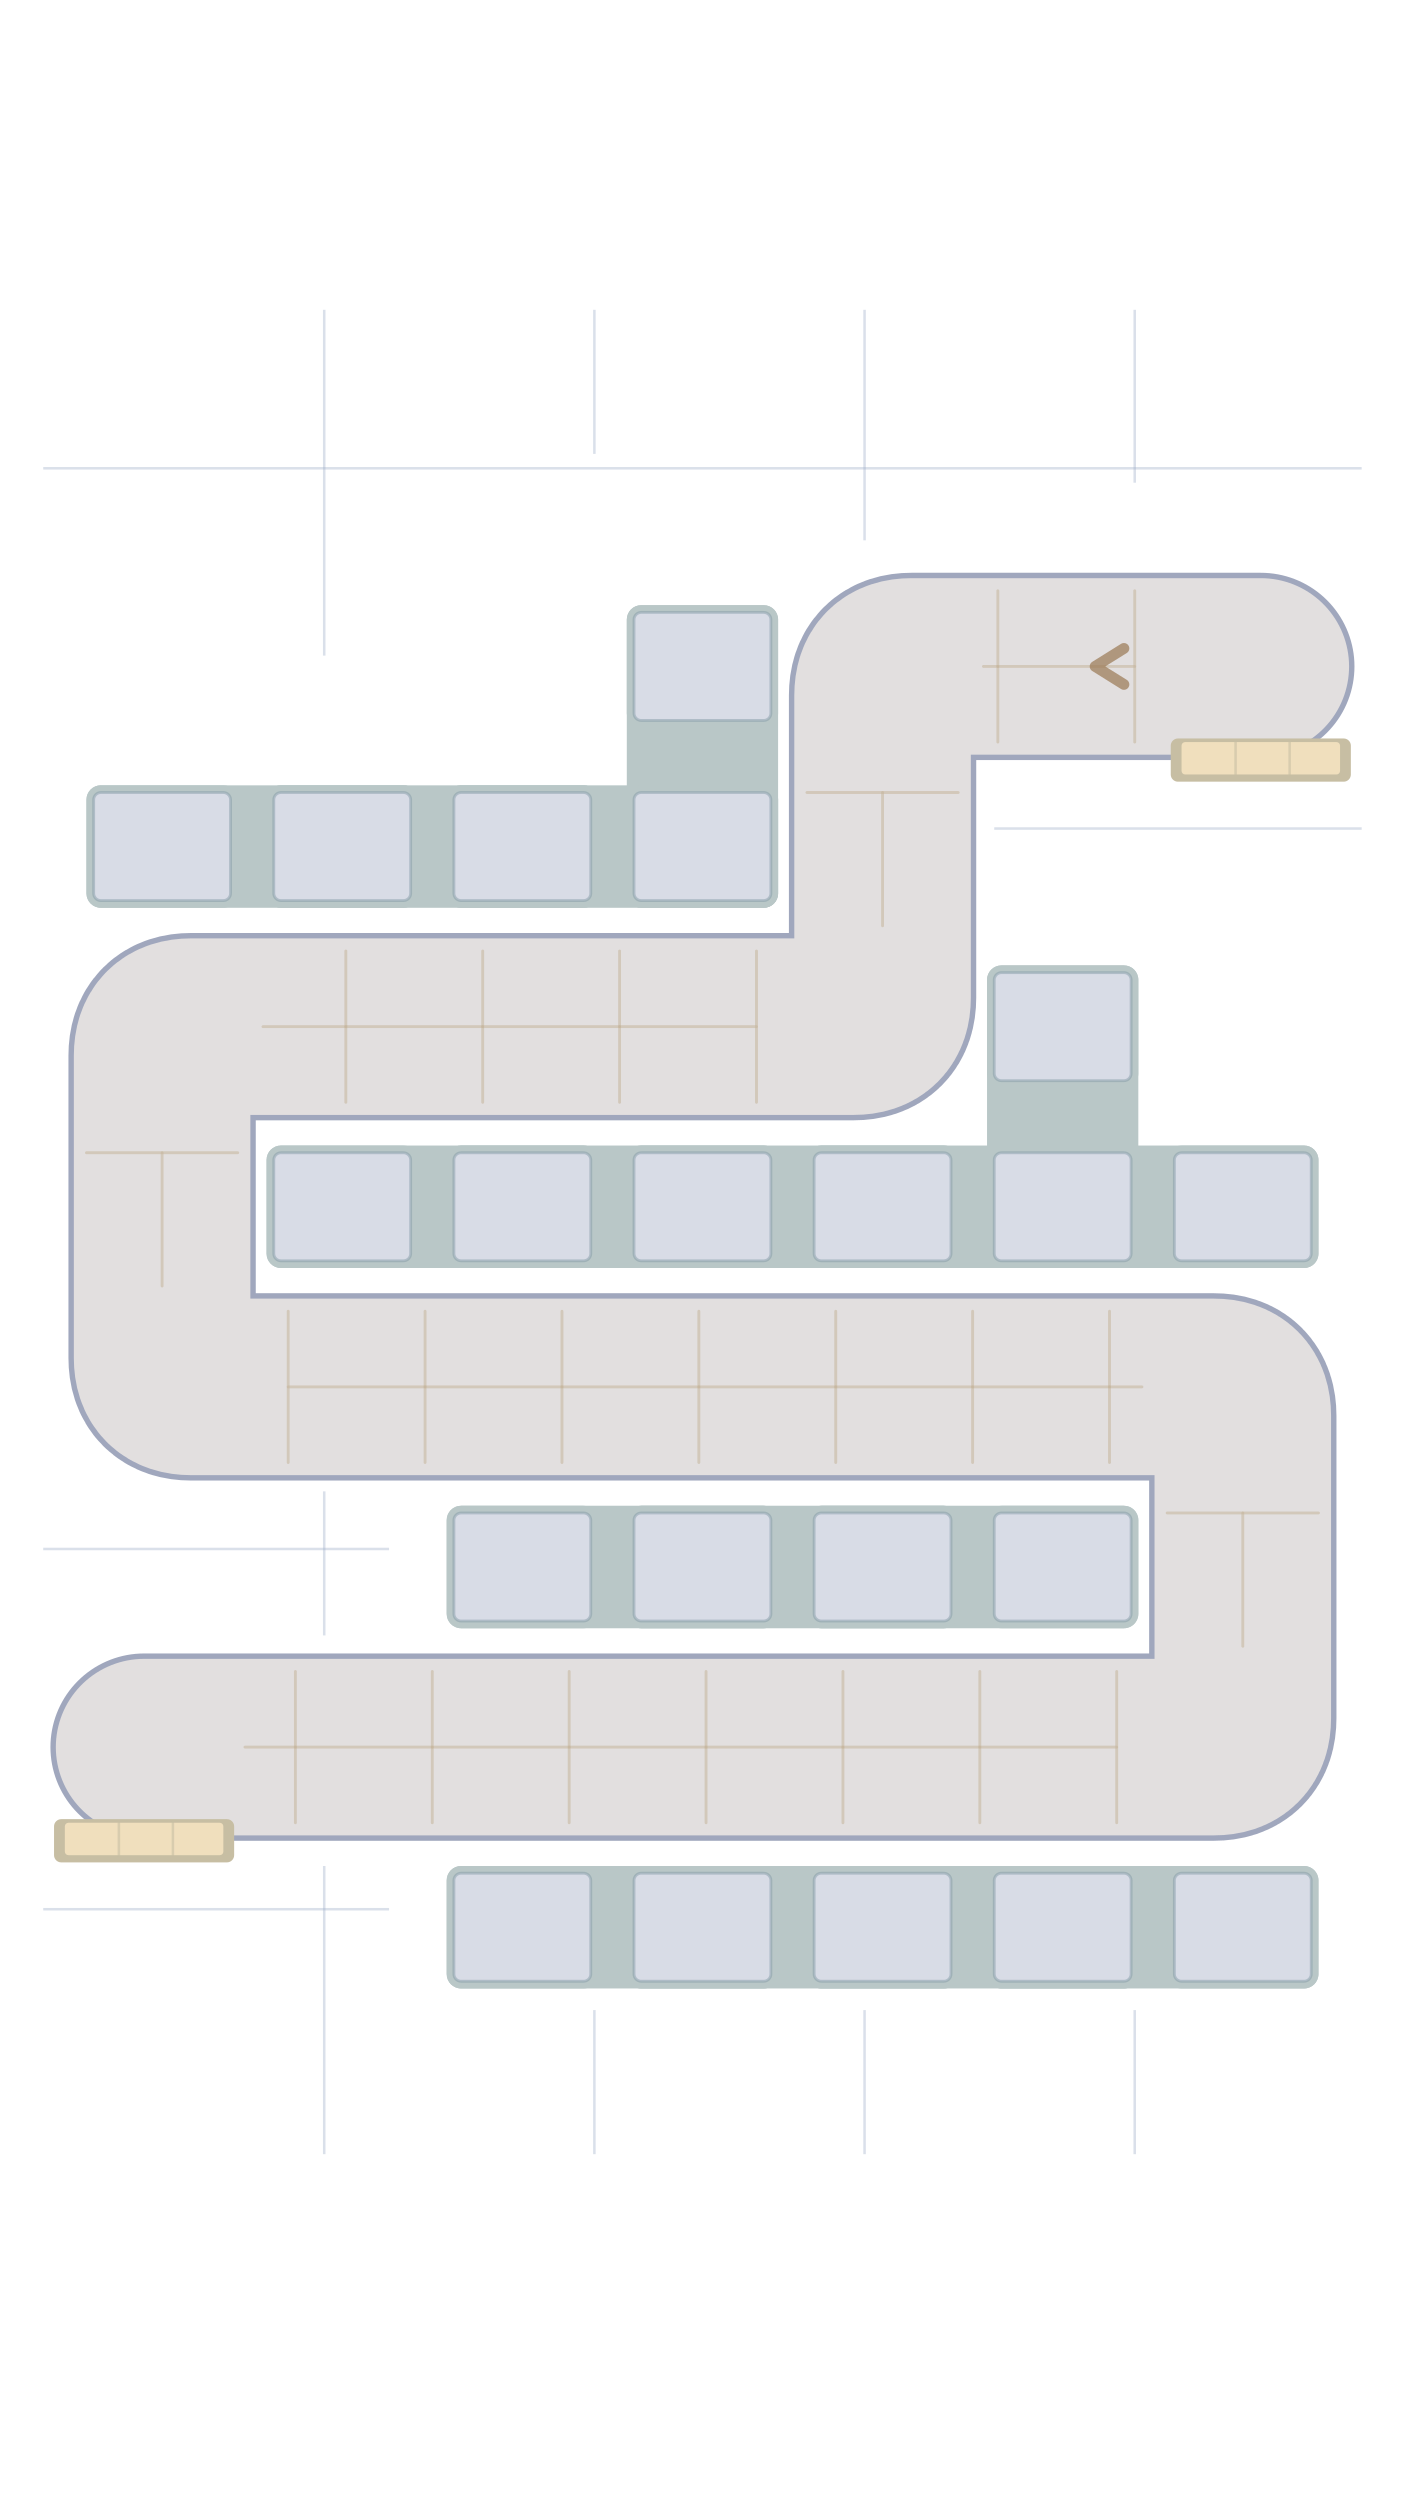
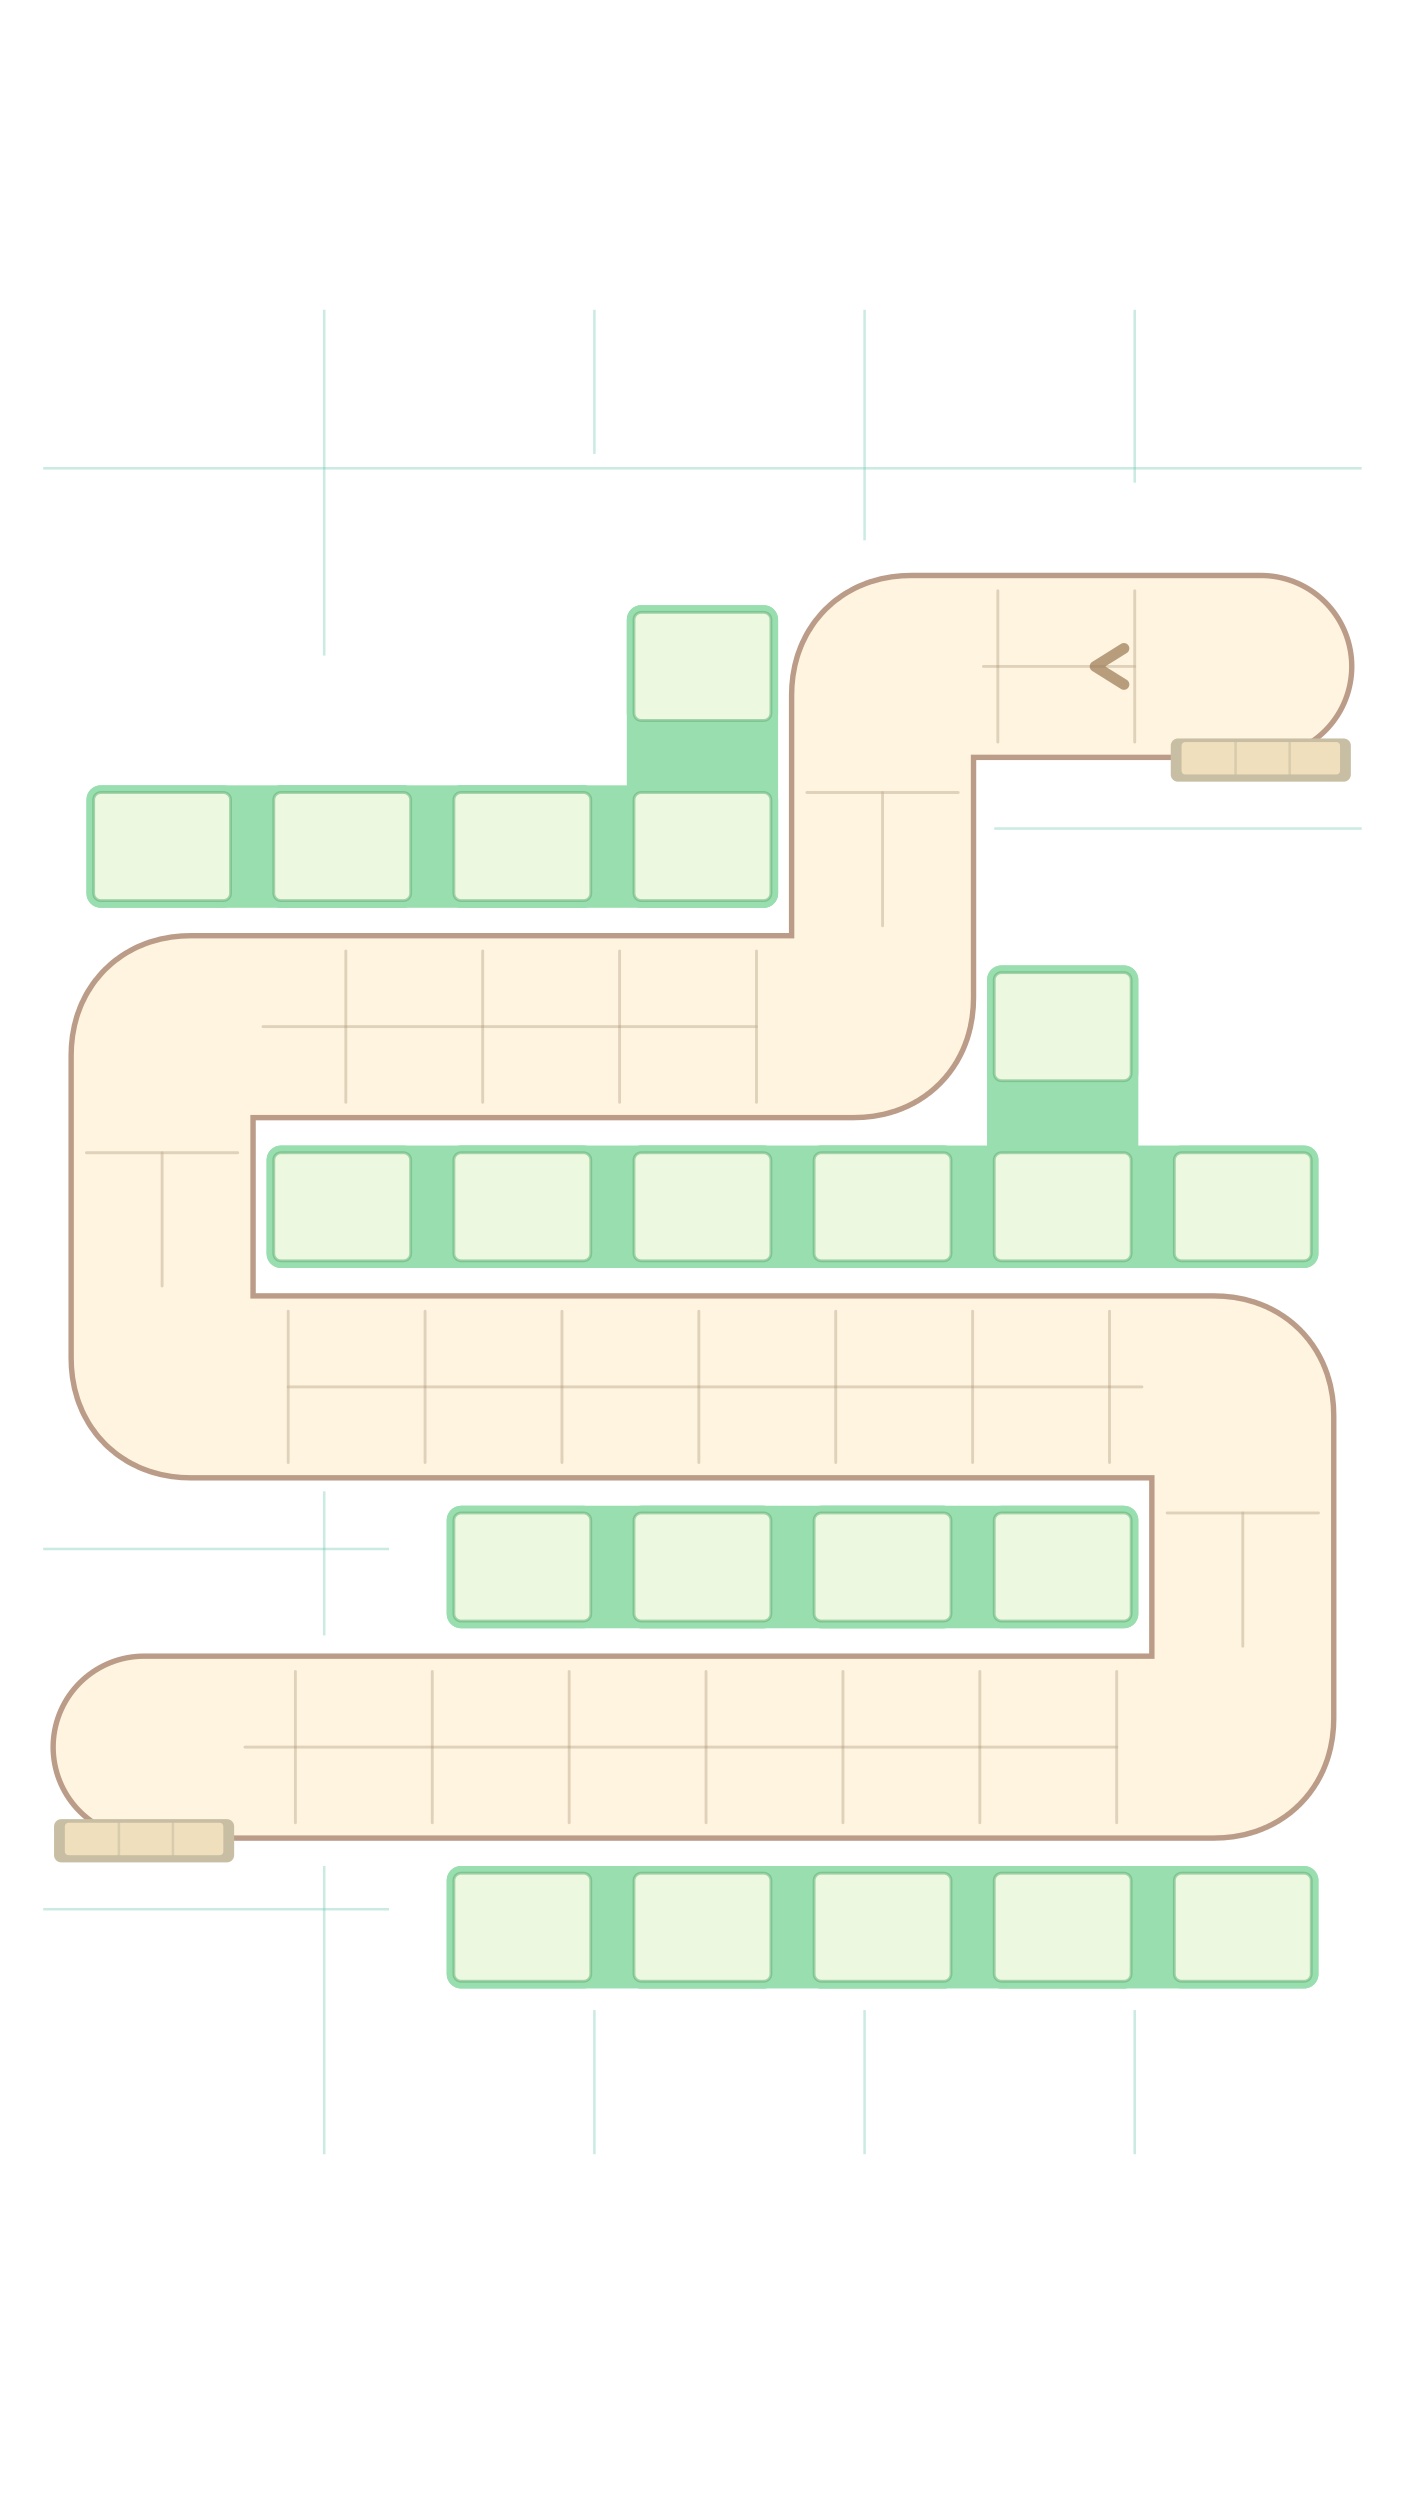
<svg xmlns="http://www.w3.org/2000/svg" width="780" height="1388" viewBox="0 0 390 694">
-   <path d="M12 130 L378 130 " fill="none" stroke="rgba(157,171,198,0.373)" stroke-width="0.7" stroke-linecap="butt" stroke-linejoin="miter" />
-   <path d="M276 230 L378 230 " fill="none" stroke="rgba(157,171,198,0.373)" stroke-width="0.7" stroke-linecap="butt" stroke-linejoin="miter" />
-   <path d="M12 430 L108 430 " fill="none" stroke="rgba(157,171,198,0.373)" stroke-width="0.7" stroke-linecap="butt" stroke-linejoin="miter" />
-   <path d="M12 530 L108 530 " fill="none" stroke="rgba(157,171,198,0.373)" stroke-width="0.7" stroke-linecap="butt" stroke-linejoin="miter" />
-   <path d="M90 86 L90 182 " fill="none" stroke="rgba(157,171,198,0.373)" stroke-width="0.7" stroke-linecap="butt" stroke-linejoin="miter" />
-   <path d="M90 414 L90 454 " fill="none" stroke="rgba(157,171,198,0.373)" stroke-width="0.7" stroke-linecap="butt" stroke-linejoin="miter" />
-   <path d="M90 518 L90 598 " fill="none" stroke="rgba(157,171,198,0.373)" stroke-width="0.7" stroke-linecap="butt" stroke-linejoin="miter" />
-   <path d="M165 86 L165 126 " fill="none" stroke="rgba(157,171,198,0.373)" stroke-width="0.7" stroke-linecap="butt" stroke-linejoin="miter" />
-   <path d="M165 558 L165 598 " fill="none" stroke="rgba(157,171,198,0.373)" stroke-width="0.7" stroke-linecap="butt" stroke-linejoin="miter" />
-   <path d="M240 86 L240 150 " fill="none" stroke="rgba(157,171,198,0.373)" stroke-width="0.7" stroke-linecap="butt" stroke-linejoin="miter" />
-   <path d="M240 558 L240 598 " fill="none" stroke="rgba(157,171,198,0.373)" stroke-width="0.7" stroke-linecap="butt" stroke-linejoin="miter" />
-   <path d="M315 86 L315 134 " fill="none" stroke="rgba(157,171,198,0.373)" stroke-width="0.7" stroke-linecap="butt" stroke-linejoin="miter" />
-   <path d="M315 558 L315 598 " fill="none" stroke="rgba(157,171,198,0.373)" stroke-width="0.7" stroke-linecap="butt" stroke-linejoin="miter" />
-   <path d="M350 185 L253 185 Q245 185 245 193 L245 277 Q245 285 237 285 L53 285 Q45 285 45 293 L45 377 Q45 385 53 385 L337 385 Q345 385 345 393 L345 477 Q345 485 337 485 L40 485 " fill="none" stroke="rgba(160,167,189,1)" stroke-width="52" stroke-linecap="round" stroke-linejoin="round" />
-   <path d="M350 185 L253 185 Q245 185 245 193 L245 277 Q245 285 237 285 L53 285 Q45 285 45 293 L45 377 Q45 385 53 385 L337 385 Q345 385 345 393 L345 477 Q345 485 337 485 L40 485 " fill="none" stroke="rgba(226,223,223,1)" stroke-width="49" stroke-linecap="round" stroke-linejoin="round" />
+   <path d="M12 130 L378 130 " fill="none" stroke="rgba(114,199,181,0.373)" stroke-width="0.7" stroke-linecap="butt" stroke-linejoin="miter" />
+   <path d="M276 230 L378 230 " fill="none" stroke="rgba(114,199,181,0.373)" stroke-width="0.7" stroke-linecap="butt" stroke-linejoin="miter" />
+   <path d="M12 430 L108 430 " fill="none" stroke="rgba(114,199,181,0.373)" stroke-width="0.7" stroke-linecap="butt" stroke-linejoin="miter" />
+   <path d="M12 530 L108 530 " fill="none" stroke="rgba(114,199,181,0.373)" stroke-width="0.7" stroke-linecap="butt" stroke-linejoin="miter" />
+   <path d="M90 86 L90 182 " fill="none" stroke="rgba(114,199,181,0.373)" stroke-width="0.7" stroke-linecap="butt" stroke-linejoin="miter" />
+   <path d="M90 414 L90 454 " fill="none" stroke="rgba(114,199,181,0.373)" stroke-width="0.7" stroke-linecap="butt" stroke-linejoin="miter" />
+   <path d="M90 518 L90 598 " fill="none" stroke="rgba(114,199,181,0.373)" stroke-width="0.7" stroke-linecap="butt" stroke-linejoin="miter" />
+   <path d="M165 86 L165 126 " fill="none" stroke="rgba(114,199,181,0.373)" stroke-width="0.7" stroke-linecap="butt" stroke-linejoin="miter" />
+   <path d="M165 558 L165 598 " fill="none" stroke="rgba(114,199,181,0.373)" stroke-width="0.7" stroke-linecap="butt" stroke-linejoin="miter" />
+   <path d="M240 86 L240 150 " fill="none" stroke="rgba(114,199,181,0.373)" stroke-width="0.7" stroke-linecap="butt" stroke-linejoin="miter" />
+   <path d="M240 558 L240 598 " fill="none" stroke="rgba(114,199,181,0.373)" stroke-width="0.7" stroke-linecap="butt" stroke-linejoin="miter" />
+   <path d="M315 86 L315 134 " fill="none" stroke="rgba(114,199,181,0.373)" stroke-width="0.7" stroke-linecap="butt" stroke-linejoin="miter" />
+   <path d="M315 558 L315 598 " fill="none" stroke="rgba(114,199,181,0.373)" stroke-width="0.7" stroke-linecap="butt" stroke-linejoin="miter" />
+   <path d="M350 185 L253 185 Q245 185 245 193 L245 277 Q245 285 237 285 L53 285 Q45 285 45 293 L45 377 Q45 385 53 385 L337 385 Q345 385 345 393 L345 477 Q345 485 337 485 L40 485 " fill="none" stroke="rgba(186,156,136,1)" stroke-width="52" stroke-linecap="round" stroke-linejoin="round" />
+   <path d="M350 185 L253 185 Q245 185 245 193 L245 277 Q245 285 237 285 L53 285 Q45 285 45 293 L45 377 Q45 385 53 385 L337 385 Q345 385 345 393 L345 477 Q345 485 337 485 L40 485 " fill="none" stroke="rgba(255,244,223,1)" stroke-width="49" stroke-linecap="round" stroke-linejoin="round" />
  <path d="M315 164 L315 206 " fill="none" stroke="rgba(196,181,155,0.549)" stroke-width="0.8" stroke-linecap="round" stroke-linejoin="round" />
  <path d="M315 185 L277 185 " fill="none" stroke="rgba(196,181,155,0.549)" stroke-width="0.8" stroke-linecap="round" stroke-linejoin="round" />
  <path d="M277 164 L277 206 " fill="none" stroke="rgba(196,181,155,0.549)" stroke-width="0.8" stroke-linecap="round" stroke-linejoin="round" />
  <path d="M277 185 L273 185 " fill="none" stroke="rgba(196,181,155,0.549)" stroke-width="0.8" stroke-linecap="round" stroke-linejoin="round" />
  <path d="M224 220 L266 220 " fill="none" stroke="rgba(196,181,155,0.549)" stroke-width="0.8" stroke-linecap="round" stroke-linejoin="round" />
  <path d="M245 220 L245 257 " fill="none" stroke="rgba(196,181,155,0.549)" stroke-width="0.8" stroke-linecap="round" stroke-linejoin="round" />
  <path d="M210 264 L210 306 " fill="none" stroke="rgba(196,181,155,0.549)" stroke-width="0.8" stroke-linecap="round" stroke-linejoin="round" />
  <path d="M210 285 L172 285 " fill="none" stroke="rgba(196,181,155,0.549)" stroke-width="0.8" stroke-linecap="round" stroke-linejoin="round" />
  <path d="M172 264 L172 306 " fill="none" stroke="rgba(196,181,155,0.549)" stroke-width="0.8" stroke-linecap="round" stroke-linejoin="round" />
  <path d="M172 285 L134 285 " fill="none" stroke="rgba(196,181,155,0.549)" stroke-width="0.8" stroke-linecap="round" stroke-linejoin="round" />
  <path d="M134 264 L134 306 " fill="none" stroke="rgba(196,181,155,0.549)" stroke-width="0.8" stroke-linecap="round" stroke-linejoin="round" />
  <path d="M134 285 L96 285 " fill="none" stroke="rgba(196,181,155,0.549)" stroke-width="0.8" stroke-linecap="round" stroke-linejoin="round" />
  <path d="M96 264 L96 306 " fill="none" stroke="rgba(196,181,155,0.549)" stroke-width="0.8" stroke-linecap="round" stroke-linejoin="round" />
  <path d="M96 285 L73 285 " fill="none" stroke="rgba(196,181,155,0.549)" stroke-width="0.8" stroke-linecap="round" stroke-linejoin="round" />
  <path d="M24 320 L66 320 " fill="none" stroke="rgba(196,181,155,0.549)" stroke-width="0.8" stroke-linecap="round" stroke-linejoin="round" />
  <path d="M45 320 L45 357 " fill="none" stroke="rgba(196,181,155,0.549)" stroke-width="0.8" stroke-linecap="round" stroke-linejoin="round" />
  <path d="M80 406 L80 364 " fill="none" stroke="rgba(196,181,155,0.549)" stroke-width="0.8" stroke-linecap="round" stroke-linejoin="round" />
  <path d="M80 385 L118 385 " fill="none" stroke="rgba(196,181,155,0.549)" stroke-width="0.8" stroke-linecap="round" stroke-linejoin="round" />
  <path d="M118 406 L118 364 " fill="none" stroke="rgba(196,181,155,0.549)" stroke-width="0.8" stroke-linecap="round" stroke-linejoin="round" />
  <path d="M118 385 L156 385 " fill="none" stroke="rgba(196,181,155,0.549)" stroke-width="0.8" stroke-linecap="round" stroke-linejoin="round" />
  <path d="M156 406 L156 364 " fill="none" stroke="rgba(196,181,155,0.549)" stroke-width="0.8" stroke-linecap="round" stroke-linejoin="round" />
  <path d="M156 385 L194 385 " fill="none" stroke="rgba(196,181,155,0.549)" stroke-width="0.8" stroke-linecap="round" stroke-linejoin="round" />
  <path d="M194 406 L194 364 " fill="none" stroke="rgba(196,181,155,0.549)" stroke-width="0.8" stroke-linecap="round" stroke-linejoin="round" />
  <path d="M194 385 L232 385 " fill="none" stroke="rgba(196,181,155,0.549)" stroke-width="0.8" stroke-linecap="round" stroke-linejoin="round" />
  <path d="M232 406 L232 364 " fill="none" stroke="rgba(196,181,155,0.549)" stroke-width="0.8" stroke-linecap="round" stroke-linejoin="round" />
  <path d="M232 385 L270 385 " fill="none" stroke="rgba(196,181,155,0.549)" stroke-width="0.8" stroke-linecap="round" stroke-linejoin="round" />
  <path d="M270 406 L270 364 " fill="none" stroke="rgba(196,181,155,0.549)" stroke-width="0.8" stroke-linecap="round" stroke-linejoin="round" />
  <path d="M270 385 L308 385 " fill="none" stroke="rgba(196,181,155,0.549)" stroke-width="0.8" stroke-linecap="round" stroke-linejoin="round" />
  <path d="M308 406 L308 364 " fill="none" stroke="rgba(196,181,155,0.549)" stroke-width="0.8" stroke-linecap="round" stroke-linejoin="round" />
  <path d="M308 385 L317 385 " fill="none" stroke="rgba(196,181,155,0.549)" stroke-width="0.8" stroke-linecap="round" stroke-linejoin="round" />
  <path d="M324 420 L366 420 " fill="none" stroke="rgba(196,181,155,0.549)" stroke-width="0.8" stroke-linecap="round" stroke-linejoin="round" />
  <path d="M345 420 L345 457 " fill="none" stroke="rgba(196,181,155,0.549)" stroke-width="0.8" stroke-linecap="round" stroke-linejoin="round" />
  <path d="M310 464 L310 506 " fill="none" stroke="rgba(196,181,155,0.549)" stroke-width="0.8" stroke-linecap="round" stroke-linejoin="round" />
  <path d="M310 485 L272 485 " fill="none" stroke="rgba(196,181,155,0.549)" stroke-width="0.8" stroke-linecap="round" stroke-linejoin="round" />
  <path d="M272 464 L272 506 " fill="none" stroke="rgba(196,181,155,0.549)" stroke-width="0.8" stroke-linecap="round" stroke-linejoin="round" />
  <path d="M272 485 L234 485 " fill="none" stroke="rgba(196,181,155,0.549)" stroke-width="0.8" stroke-linecap="round" stroke-linejoin="round" />
  <path d="M234 464 L234 506 " fill="none" stroke="rgba(196,181,155,0.549)" stroke-width="0.8" stroke-linecap="round" stroke-linejoin="round" />
  <path d="M234 485 L196 485 " fill="none" stroke="rgba(196,181,155,0.549)" stroke-width="0.8" stroke-linecap="round" stroke-linejoin="round" />
  <path d="M196 464 L196 506 " fill="none" stroke="rgba(196,181,155,0.549)" stroke-width="0.8" stroke-linecap="round" stroke-linejoin="round" />
  <path d="M196 485 L158 485 " fill="none" stroke="rgba(196,181,155,0.549)" stroke-width="0.8" stroke-linecap="round" stroke-linejoin="round" />
  <path d="M158 464 L158 506 " fill="none" stroke="rgba(196,181,155,0.549)" stroke-width="0.8" stroke-linecap="round" stroke-linejoin="round" />
  <path d="M158 485 L120 485 " fill="none" stroke="rgba(196,181,155,0.549)" stroke-width="0.8" stroke-linecap="round" stroke-linejoin="round" />
  <path d="M120 464 L120 506 " fill="none" stroke="rgba(196,181,155,0.549)" stroke-width="0.8" stroke-linecap="round" stroke-linejoin="round" />
  <path d="M120 485 L82 485 " fill="none" stroke="rgba(196,181,155,0.549)" stroke-width="0.8" stroke-linecap="round" stroke-linejoin="round" />
  <path d="M82 464 L82 506 " fill="none" stroke="rgba(196,181,155,0.549)" stroke-width="0.8" stroke-linecap="round" stroke-linejoin="round" />
  <path d="M82 485 L68 485 " fill="none" stroke="rgba(196,181,155,0.549)" stroke-width="0.8" stroke-linecap="round" stroke-linejoin="round" />
-   <rect x="174" y="168" width="42" height="84" rx="4" fill="rgba(185,199,199,1)" stroke="none" stroke-width="0.8" stroke-linecap="round" stroke-linejoin="round" />
-   <rect x="124" y="218" width="92" height="34" rx="4" fill="rgba(185,199,199,1)" stroke="none" stroke-width="0.8" stroke-linecap="round" stroke-linejoin="round" />
-   <rect x="74" y="218" width="92" height="34" rx="4" fill="rgba(185,199,199,1)" stroke="none" stroke-width="0.8" stroke-linecap="round" stroke-linejoin="round" />
-   <rect x="24" y="218" width="92" height="34" rx="4" fill="rgba(185,199,199,1)" stroke="none" stroke-width="0.8" stroke-linecap="round" stroke-linejoin="round" />
-   <rect x="124" y="318" width="92" height="34" rx="4" fill="rgba(185,199,199,1)" stroke="none" stroke-width="0.8" stroke-linecap="round" stroke-linejoin="round" />
-   <rect x="74" y="318" width="92" height="34" rx="4" fill="rgba(185,199,199,1)" stroke="none" stroke-width="0.8" stroke-linecap="round" stroke-linejoin="round" />
-   <rect x="174" y="318" width="92" height="34" rx="4" fill="rgba(185,199,199,1)" stroke="none" stroke-width="0.8" stroke-linecap="round" stroke-linejoin="round" />
-   <rect x="274" y="268" width="42" height="84" rx="4" fill="rgba(185,199,199,1)" stroke="none" stroke-width="0.8" stroke-linecap="round" stroke-linejoin="round" />
-   <rect x="224" y="318" width="92" height="34" rx="4" fill="rgba(185,199,199,1)" stroke="none" stroke-width="0.8" stroke-linecap="round" stroke-linejoin="round" />
-   <rect x="274" y="318" width="92" height="34" rx="4" fill="rgba(185,199,199,1)" stroke="none" stroke-width="0.8" stroke-linecap="round" stroke-linejoin="round" />
-   <rect x="124" y="418" width="92" height="34" rx="4" fill="rgba(185,199,199,1)" stroke="none" stroke-width="0.8" stroke-linecap="round" stroke-linejoin="round" />
-   <rect x="174" y="418" width="92" height="34" rx="4" fill="rgba(185,199,199,1)" stroke="none" stroke-width="0.8" stroke-linecap="round" stroke-linejoin="round" />
-   <rect x="224" y="418" width="92" height="34" rx="4" fill="rgba(185,199,199,1)" stroke="none" stroke-width="0.8" stroke-linecap="round" stroke-linejoin="round" />
-   <rect x="124" y="518" width="92" height="34" rx="4" fill="rgba(185,199,199,1)" stroke="none" stroke-width="0.8" stroke-linecap="round" stroke-linejoin="round" />
-   <rect x="174" y="518" width="92" height="34" rx="4" fill="rgba(185,199,199,1)" stroke="none" stroke-width="0.8" stroke-linecap="round" stroke-linejoin="round" />
-   <rect x="224" y="518" width="92" height="34" rx="4" fill="rgba(185,199,199,1)" stroke="none" stroke-width="0.8" stroke-linecap="round" stroke-linejoin="round" />
-   <rect x="274" y="518" width="92" height="34" rx="4" fill="rgba(185,199,199,1)" stroke="none" stroke-width="0.8" stroke-linecap="round" stroke-linejoin="round" />
-   <rect x="174" y="168" width="42" height="34" rx="4" fill="rgba(185,199,199,1)" stroke="none" stroke-width="0.8" stroke-linecap="round" stroke-linejoin="round" />
-   <rect x="174" y="218" width="42" height="34" rx="4" fill="rgba(185,199,199,1)" stroke="none" stroke-width="0.8" stroke-linecap="round" stroke-linejoin="round" />
-   <rect x="124" y="218" width="42" height="34" rx="4" fill="rgba(185,199,199,1)" stroke="none" stroke-width="0.8" stroke-linecap="round" stroke-linejoin="round" />
-   <rect x="24" y="218" width="42" height="34" rx="4" fill="rgba(185,199,199,1)" stroke="none" stroke-width="0.8" stroke-linecap="round" stroke-linejoin="round" />
-   <rect x="74" y="218" width="42" height="34" rx="4" fill="rgba(185,199,199,1)" stroke="none" stroke-width="0.8" stroke-linecap="round" stroke-linejoin="round" />
-   <rect x="124" y="318" width="42" height="34" rx="4" fill="rgba(185,199,199,1)" stroke="none" stroke-width="0.8" stroke-linecap="round" stroke-linejoin="round" />
-   <rect x="174" y="318" width="42" height="34" rx="4" fill="rgba(185,199,199,1)" stroke="none" stroke-width="0.8" stroke-linecap="round" stroke-linejoin="round" />
-   <rect x="274" y="268" width="42" height="34" rx="4" fill="rgba(185,199,199,1)" stroke="none" stroke-width="0.8" stroke-linecap="round" stroke-linejoin="round" />
-   <rect x="274" y="318" width="42" height="34" rx="4" fill="rgba(185,199,199,1)" stroke="none" stroke-width="0.8" stroke-linecap="round" stroke-linejoin="round" />
-   <rect x="74" y="318" width="42" height="34" rx="4" fill="rgba(185,199,199,1)" stroke="none" stroke-width="0.8" stroke-linecap="round" stroke-linejoin="round" />
-   <rect x="124" y="418" width="42" height="34" rx="4" fill="rgba(185,199,199,1)" stroke="none" stroke-width="0.8" stroke-linecap="round" stroke-linejoin="round" />
-   <rect x="224" y="318" width="42" height="34" rx="4" fill="rgba(185,199,199,1)" stroke="none" stroke-width="0.8" stroke-linecap="round" stroke-linejoin="round" />
-   <rect x="224" y="418" width="42" height="34" rx="4" fill="rgba(185,199,199,1)" stroke="none" stroke-width="0.8" stroke-linecap="round" stroke-linejoin="round" />
-   <rect x="124" y="518" width="42" height="34" rx="4" fill="rgba(185,199,199,1)" stroke="none" stroke-width="0.8" stroke-linecap="round" stroke-linejoin="round" />
-   <rect x="174" y="418" width="42" height="34" rx="4" fill="rgba(185,199,199,1)" stroke="none" stroke-width="0.8" stroke-linecap="round" stroke-linejoin="round" />
-   <rect x="174" y="518" width="42" height="34" rx="4" fill="rgba(185,199,199,1)" stroke="none" stroke-width="0.8" stroke-linecap="round" stroke-linejoin="round" />
-   <rect x="324" y="318" width="42" height="34" rx="4" fill="rgba(185,199,199,1)" stroke="none" stroke-width="0.8" stroke-linecap="round" stroke-linejoin="round" />
-   <rect x="274" y="418" width="42" height="34" rx="4" fill="rgba(185,199,199,1)" stroke="none" stroke-width="0.8" stroke-linecap="round" stroke-linejoin="round" />
-   <rect x="274" y="518" width="42" height="34" rx="4" fill="rgba(185,199,199,1)" stroke="none" stroke-width="0.8" stroke-linecap="round" stroke-linejoin="round" />
-   <rect x="224" y="518" width="42" height="34" rx="4" fill="rgba(185,199,199,1)" stroke="none" stroke-width="0.8" stroke-linecap="round" stroke-linejoin="round" />
-   <rect x="324" y="518" width="42" height="34" rx="4" fill="rgba(185,199,199,1)" stroke="none" stroke-width="0.8" stroke-linecap="round" stroke-linejoin="round" />
-   <rect x="176" y="170" width="38" height="30" rx="2" fill="rgba(216,220,230,1)" stroke="none" stroke-width="0.8" stroke-linecap="round" stroke-linejoin="round" />
-   <rect x="176" y="170" width="38" height="30" rx="2" fill="none" stroke="rgba(134,155,168,0.49)" stroke-width="0.8" stroke-linecap="round" stroke-linejoin="round" />
-   <rect x="176" y="220" width="38" height="30" rx="2" fill="rgba(216,220,230,1)" stroke="none" stroke-width="0.8" stroke-linecap="round" stroke-linejoin="round" />
-   <rect x="176" y="220" width="38" height="30" rx="2" fill="none" stroke="rgba(134,155,168,0.49)" stroke-width="0.8" stroke-linecap="round" stroke-linejoin="round" />
-   <rect x="126" y="220" width="38" height="30" rx="2" fill="rgba(216,220,230,1)" stroke="none" stroke-width="0.8" stroke-linecap="round" stroke-linejoin="round" />
-   <rect x="126" y="220" width="38" height="30" rx="2" fill="none" stroke="rgba(134,155,168,0.49)" stroke-width="0.8" stroke-linecap="round" stroke-linejoin="round" />
-   <rect x="26" y="220" width="38" height="30" rx="2" fill="rgba(216,220,230,1)" stroke="none" stroke-width="0.8" stroke-linecap="round" stroke-linejoin="round" />
-   <rect x="26" y="220" width="38" height="30" rx="2" fill="none" stroke="rgba(134,155,168,0.49)" stroke-width="0.8" stroke-linecap="round" stroke-linejoin="round" />
-   <rect x="76" y="220" width="38" height="30" rx="2" fill="rgba(216,220,230,1)" stroke="none" stroke-width="0.8" stroke-linecap="round" stroke-linejoin="round" />
-   <rect x="76" y="220" width="38" height="30" rx="2" fill="none" stroke="rgba(134,155,168,0.49)" stroke-width="0.8" stroke-linecap="round" stroke-linejoin="round" />
-   <rect x="126" y="320" width="38" height="30" rx="2" fill="rgba(216,220,230,1)" stroke="none" stroke-width="0.8" stroke-linecap="round" stroke-linejoin="round" />
-   <rect x="126" y="320" width="38" height="30" rx="2" fill="none" stroke="rgba(134,155,168,0.49)" stroke-width="0.8" stroke-linecap="round" stroke-linejoin="round" />
-   <rect x="176" y="320" width="38" height="30" rx="2" fill="rgba(216,220,230,1)" stroke="none" stroke-width="0.8" stroke-linecap="round" stroke-linejoin="round" />
-   <rect x="176" y="320" width="38" height="30" rx="2" fill="none" stroke="rgba(134,155,168,0.49)" stroke-width="0.8" stroke-linecap="round" stroke-linejoin="round" />
-   <rect x="276" y="270" width="38" height="30" rx="2" fill="rgba(216,220,230,1)" stroke="none" stroke-width="0.8" stroke-linecap="round" stroke-linejoin="round" />
-   <rect x="276" y="270" width="38" height="30" rx="2" fill="none" stroke="rgba(134,155,168,0.49)" stroke-width="0.8" stroke-linecap="round" stroke-linejoin="round" />
-   <rect x="276" y="320" width="38" height="30" rx="2" fill="rgba(216,220,230,1)" stroke="none" stroke-width="0.8" stroke-linecap="round" stroke-linejoin="round" />
-   <rect x="276" y="320" width="38" height="30" rx="2" fill="none" stroke="rgba(134,155,168,0.49)" stroke-width="0.8" stroke-linecap="round" stroke-linejoin="round" />
-   <rect x="76" y="320" width="38" height="30" rx="2" fill="rgba(216,220,230,1)" stroke="none" stroke-width="0.8" stroke-linecap="round" stroke-linejoin="round" />
-   <rect x="76" y="320" width="38" height="30" rx="2" fill="none" stroke="rgba(134,155,168,0.49)" stroke-width="0.8" stroke-linecap="round" stroke-linejoin="round" />
-   <rect x="126" y="420" width="38" height="30" rx="2" fill="rgba(216,220,230,1)" stroke="none" stroke-width="0.8" stroke-linecap="round" stroke-linejoin="round" />
-   <rect x="126" y="420" width="38" height="30" rx="2" fill="none" stroke="rgba(134,155,168,0.49)" stroke-width="0.8" stroke-linecap="round" stroke-linejoin="round" />
-   <rect x="226" y="320" width="38" height="30" rx="2" fill="rgba(216,220,230,1)" stroke="none" stroke-width="0.8" stroke-linecap="round" stroke-linejoin="round" />
-   <rect x="226" y="320" width="38" height="30" rx="2" fill="none" stroke="rgba(134,155,168,0.49)" stroke-width="0.8" stroke-linecap="round" stroke-linejoin="round" />
-   <rect x="226" y="420" width="38" height="30" rx="2" fill="rgba(216,220,230,1)" stroke="none" stroke-width="0.8" stroke-linecap="round" stroke-linejoin="round" />
-   <rect x="226" y="420" width="38" height="30" rx="2" fill="none" stroke="rgba(134,155,168,0.49)" stroke-width="0.8" stroke-linecap="round" stroke-linejoin="round" />
-   <rect x="126" y="520" width="38" height="30" rx="2" fill="rgba(216,220,230,1)" stroke="none" stroke-width="0.8" stroke-linecap="round" stroke-linejoin="round" />
-   <rect x="126" y="520" width="38" height="30" rx="2" fill="none" stroke="rgba(134,155,168,0.49)" stroke-width="0.8" stroke-linecap="round" stroke-linejoin="round" />
-   <rect x="176" y="420" width="38" height="30" rx="2" fill="rgba(216,220,230,1)" stroke="none" stroke-width="0.8" stroke-linecap="round" stroke-linejoin="round" />
-   <rect x="176" y="420" width="38" height="30" rx="2" fill="none" stroke="rgba(134,155,168,0.49)" stroke-width="0.8" stroke-linecap="round" stroke-linejoin="round" />
-   <rect x="176" y="520" width="38" height="30" rx="2" fill="rgba(216,220,230,1)" stroke="none" stroke-width="0.8" stroke-linecap="round" stroke-linejoin="round" />
-   <rect x="176" y="520" width="38" height="30" rx="2" fill="none" stroke="rgba(134,155,168,0.49)" stroke-width="0.8" stroke-linecap="round" stroke-linejoin="round" />
-   <rect x="326" y="320" width="38" height="30" rx="2" fill="rgba(216,220,230,1)" stroke="none" stroke-width="0.8" stroke-linecap="round" stroke-linejoin="round" />
-   <rect x="326" y="320" width="38" height="30" rx="2" fill="none" stroke="rgba(134,155,168,0.49)" stroke-width="0.8" stroke-linecap="round" stroke-linejoin="round" />
-   <rect x="276" y="420" width="38" height="30" rx="2" fill="rgba(216,220,230,1)" stroke="none" stroke-width="0.8" stroke-linecap="round" stroke-linejoin="round" />
-   <rect x="276" y="420" width="38" height="30" rx="2" fill="none" stroke="rgba(134,155,168,0.49)" stroke-width="0.8" stroke-linecap="round" stroke-linejoin="round" />
-   <rect x="276" y="520" width="38" height="30" rx="2" fill="rgba(216,220,230,1)" stroke="none" stroke-width="0.8" stroke-linecap="round" stroke-linejoin="round" />
-   <rect x="276" y="520" width="38" height="30" rx="2" fill="none" stroke="rgba(134,155,168,0.49)" stroke-width="0.8" stroke-linecap="round" stroke-linejoin="round" />
-   <rect x="226" y="520" width="38" height="30" rx="2" fill="rgba(216,220,230,1)" stroke="none" stroke-width="0.8" stroke-linecap="round" stroke-linejoin="round" />
-   <rect x="226" y="520" width="38" height="30" rx="2" fill="none" stroke="rgba(134,155,168,0.49)" stroke-width="0.8" stroke-linecap="round" stroke-linejoin="round" />
-   <rect x="326" y="520" width="38" height="30" rx="2" fill="rgba(216,220,230,1)" stroke="none" stroke-width="0.8" stroke-linecap="round" stroke-linejoin="round" />
-   <rect x="326" y="520" width="38" height="30" rx="2" fill="none" stroke="rgba(134,155,168,0.49)" stroke-width="0.8" stroke-linecap="round" stroke-linejoin="round" />
+   <rect x="174" y="168" width="42" height="84" rx="4" fill="rgba(152,222,175,1)" stroke="none" stroke-width="0.8" stroke-linecap="round" stroke-linejoin="round" />
+   <rect x="124" y="218" width="92" height="34" rx="4" fill="rgba(152,222,175,1)" stroke="none" stroke-width="0.8" stroke-linecap="round" stroke-linejoin="round" />
+   <rect x="74" y="218" width="92" height="34" rx="4" fill="rgba(152,222,175,1)" stroke="none" stroke-width="0.8" stroke-linecap="round" stroke-linejoin="round" />
+   <rect x="24" y="218" width="92" height="34" rx="4" fill="rgba(152,222,175,1)" stroke="none" stroke-width="0.8" stroke-linecap="round" stroke-linejoin="round" />
+   <rect x="124" y="318" width="92" height="34" rx="4" fill="rgba(152,222,175,1)" stroke="none" stroke-width="0.8" stroke-linecap="round" stroke-linejoin="round" />
+   <rect x="74" y="318" width="92" height="34" rx="4" fill="rgba(152,222,175,1)" stroke="none" stroke-width="0.8" stroke-linecap="round" stroke-linejoin="round" />
+   <rect x="174" y="318" width="92" height="34" rx="4" fill="rgba(152,222,175,1)" stroke="none" stroke-width="0.8" stroke-linecap="round" stroke-linejoin="round" />
+   <rect x="274" y="268" width="42" height="84" rx="4" fill="rgba(152,222,175,1)" stroke="none" stroke-width="0.8" stroke-linecap="round" stroke-linejoin="round" />
+   <rect x="224" y="318" width="92" height="34" rx="4" fill="rgba(152,222,175,1)" stroke="none" stroke-width="0.8" stroke-linecap="round" stroke-linejoin="round" />
+   <rect x="274" y="318" width="92" height="34" rx="4" fill="rgba(152,222,175,1)" stroke="none" stroke-width="0.8" stroke-linecap="round" stroke-linejoin="round" />
+   <rect x="124" y="418" width="92" height="34" rx="4" fill="rgba(152,222,175,1)" stroke="none" stroke-width="0.8" stroke-linecap="round" stroke-linejoin="round" />
+   <rect x="174" y="418" width="92" height="34" rx="4" fill="rgba(152,222,175,1)" stroke="none" stroke-width="0.8" stroke-linecap="round" stroke-linejoin="round" />
+   <rect x="224" y="418" width="92" height="34" rx="4" fill="rgba(152,222,175,1)" stroke="none" stroke-width="0.8" stroke-linecap="round" stroke-linejoin="round" />
+   <rect x="124" y="518" width="92" height="34" rx="4" fill="rgba(152,222,175,1)" stroke="none" stroke-width="0.8" stroke-linecap="round" stroke-linejoin="round" />
+   <rect x="174" y="518" width="92" height="34" rx="4" fill="rgba(152,222,175,1)" stroke="none" stroke-width="0.8" stroke-linecap="round" stroke-linejoin="round" />
+   <rect x="224" y="518" width="92" height="34" rx="4" fill="rgba(152,222,175,1)" stroke="none" stroke-width="0.8" stroke-linecap="round" stroke-linejoin="round" />
+   <rect x="274" y="518" width="92" height="34" rx="4" fill="rgba(152,222,175,1)" stroke="none" stroke-width="0.8" stroke-linecap="round" stroke-linejoin="round" />
+   <rect x="174" y="168" width="42" height="34" rx="4" fill="rgba(152,222,175,1)" stroke="none" stroke-width="0.8" stroke-linecap="round" stroke-linejoin="round" />
+   <rect x="174" y="218" width="42" height="34" rx="4" fill="rgba(152,222,175,1)" stroke="none" stroke-width="0.8" stroke-linecap="round" stroke-linejoin="round" />
+   <rect x="124" y="218" width="42" height="34" rx="4" fill="rgba(152,222,175,1)" stroke="none" stroke-width="0.8" stroke-linecap="round" stroke-linejoin="round" />
+   <rect x="24" y="218" width="42" height="34" rx="4" fill="rgba(152,222,175,1)" stroke="none" stroke-width="0.8" stroke-linecap="round" stroke-linejoin="round" />
+   <rect x="74" y="218" width="42" height="34" rx="4" fill="rgba(152,222,175,1)" stroke="none" stroke-width="0.8" stroke-linecap="round" stroke-linejoin="round" />
+   <rect x="124" y="318" width="42" height="34" rx="4" fill="rgba(152,222,175,1)" stroke="none" stroke-width="0.8" stroke-linecap="round" stroke-linejoin="round" />
+   <rect x="174" y="318" width="42" height="34" rx="4" fill="rgba(152,222,175,1)" stroke="none" stroke-width="0.8" stroke-linecap="round" stroke-linejoin="round" />
+   <rect x="274" y="268" width="42" height="34" rx="4" fill="rgba(152,222,175,1)" stroke="none" stroke-width="0.8" stroke-linecap="round" stroke-linejoin="round" />
+   <rect x="274" y="318" width="42" height="34" rx="4" fill="rgba(152,222,175,1)" stroke="none" stroke-width="0.8" stroke-linecap="round" stroke-linejoin="round" />
+   <rect x="74" y="318" width="42" height="34" rx="4" fill="rgba(152,222,175,1)" stroke="none" stroke-width="0.8" stroke-linecap="round" stroke-linejoin="round" />
+   <rect x="124" y="418" width="42" height="34" rx="4" fill="rgba(152,222,175,1)" stroke="none" stroke-width="0.8" stroke-linecap="round" stroke-linejoin="round" />
+   <rect x="224" y="318" width="42" height="34" rx="4" fill="rgba(152,222,175,1)" stroke="none" stroke-width="0.8" stroke-linecap="round" stroke-linejoin="round" />
+   <rect x="224" y="418" width="42" height="34" rx="4" fill="rgba(152,222,175,1)" stroke="none" stroke-width="0.8" stroke-linecap="round" stroke-linejoin="round" />
+   <rect x="124" y="518" width="42" height="34" rx="4" fill="rgba(152,222,175,1)" stroke="none" stroke-width="0.8" stroke-linecap="round" stroke-linejoin="round" />
+   <rect x="174" y="418" width="42" height="34" rx="4" fill="rgba(152,222,175,1)" stroke="none" stroke-width="0.8" stroke-linecap="round" stroke-linejoin="round" />
+   <rect x="174" y="518" width="42" height="34" rx="4" fill="rgba(152,222,175,1)" stroke="none" stroke-width="0.8" stroke-linecap="round" stroke-linejoin="round" />
+   <rect x="324" y="318" width="42" height="34" rx="4" fill="rgba(152,222,175,1)" stroke="none" stroke-width="0.8" stroke-linecap="round" stroke-linejoin="round" />
+   <rect x="274" y="418" width="42" height="34" rx="4" fill="rgba(152,222,175,1)" stroke="none" stroke-width="0.8" stroke-linecap="round" stroke-linejoin="round" />
+   <rect x="274" y="518" width="42" height="34" rx="4" fill="rgba(152,222,175,1)" stroke="none" stroke-width="0.8" stroke-linecap="round" stroke-linejoin="round" />
+   <rect x="224" y="518" width="42" height="34" rx="4" fill="rgba(152,222,175,1)" stroke="none" stroke-width="0.8" stroke-linecap="round" stroke-linejoin="round" />
+   <rect x="324" y="518" width="42" height="34" rx="4" fill="rgba(152,222,175,1)" stroke="none" stroke-width="0.8" stroke-linecap="round" stroke-linejoin="round" />
+   <rect x="176" y="170" width="38" height="30" rx="2" fill="rgba(236,248,223,1)" stroke="none" stroke-width="0.8" stroke-linecap="round" stroke-linejoin="round" />
+   <rect x="176" y="170" width="38" height="30" rx="2" fill="none" stroke="rgba(92,171,113,0.49)" stroke-width="0.8" stroke-linecap="round" stroke-linejoin="round" />
+   <rect x="176" y="220" width="38" height="30" rx="2" fill="rgba(236,248,223,1)" stroke="none" stroke-width="0.8" stroke-linecap="round" stroke-linejoin="round" />
+   <rect x="176" y="220" width="38" height="30" rx="2" fill="none" stroke="rgba(92,171,113,0.49)" stroke-width="0.8" stroke-linecap="round" stroke-linejoin="round" />
+   <rect x="126" y="220" width="38" height="30" rx="2" fill="rgba(236,248,223,1)" stroke="none" stroke-width="0.8" stroke-linecap="round" stroke-linejoin="round" />
+   <rect x="126" y="220" width="38" height="30" rx="2" fill="none" stroke="rgba(92,171,113,0.49)" stroke-width="0.8" stroke-linecap="round" stroke-linejoin="round" />
+   <rect x="26" y="220" width="38" height="30" rx="2" fill="rgba(236,248,223,1)" stroke="none" stroke-width="0.8" stroke-linecap="round" stroke-linejoin="round" />
+   <rect x="26" y="220" width="38" height="30" rx="2" fill="none" stroke="rgba(92,171,113,0.49)" stroke-width="0.8" stroke-linecap="round" stroke-linejoin="round" />
+   <rect x="76" y="220" width="38" height="30" rx="2" fill="rgba(236,248,223,1)" stroke="none" stroke-width="0.8" stroke-linecap="round" stroke-linejoin="round" />
+   <rect x="76" y="220" width="38" height="30" rx="2" fill="none" stroke="rgba(92,171,113,0.49)" stroke-width="0.8" stroke-linecap="round" stroke-linejoin="round" />
+   <rect x="126" y="320" width="38" height="30" rx="2" fill="rgba(236,248,223,1)" stroke="none" stroke-width="0.8" stroke-linecap="round" stroke-linejoin="round" />
+   <rect x="126" y="320" width="38" height="30" rx="2" fill="none" stroke="rgba(92,171,113,0.49)" stroke-width="0.8" stroke-linecap="round" stroke-linejoin="round" />
+   <rect x="176" y="320" width="38" height="30" rx="2" fill="rgba(236,248,223,1)" stroke="none" stroke-width="0.8" stroke-linecap="round" stroke-linejoin="round" />
+   <rect x="176" y="320" width="38" height="30" rx="2" fill="none" stroke="rgba(92,171,113,0.49)" stroke-width="0.8" stroke-linecap="round" stroke-linejoin="round" />
+   <rect x="276" y="270" width="38" height="30" rx="2" fill="rgba(236,248,223,1)" stroke="none" stroke-width="0.8" stroke-linecap="round" stroke-linejoin="round" />
+   <rect x="276" y="270" width="38" height="30" rx="2" fill="none" stroke="rgba(92,171,113,0.49)" stroke-width="0.8" stroke-linecap="round" stroke-linejoin="round" />
+   <rect x="276" y="320" width="38" height="30" rx="2" fill="rgba(236,248,223,1)" stroke="none" stroke-width="0.8" stroke-linecap="round" stroke-linejoin="round" />
+   <rect x="276" y="320" width="38" height="30" rx="2" fill="none" stroke="rgba(92,171,113,0.49)" stroke-width="0.8" stroke-linecap="round" stroke-linejoin="round" />
+   <rect x="76" y="320" width="38" height="30" rx="2" fill="rgba(236,248,223,1)" stroke="none" stroke-width="0.8" stroke-linecap="round" stroke-linejoin="round" />
+   <rect x="76" y="320" width="38" height="30" rx="2" fill="none" stroke="rgba(92,171,113,0.49)" stroke-width="0.8" stroke-linecap="round" stroke-linejoin="round" />
+   <rect x="126" y="420" width="38" height="30" rx="2" fill="rgba(236,248,223,1)" stroke="none" stroke-width="0.8" stroke-linecap="round" stroke-linejoin="round" />
+   <rect x="126" y="420" width="38" height="30" rx="2" fill="none" stroke="rgba(92,171,113,0.49)" stroke-width="0.8" stroke-linecap="round" stroke-linejoin="round" />
+   <rect x="226" y="320" width="38" height="30" rx="2" fill="rgba(236,248,223,1)" stroke="none" stroke-width="0.8" stroke-linecap="round" stroke-linejoin="round" />
+   <rect x="226" y="320" width="38" height="30" rx="2" fill="none" stroke="rgba(92,171,113,0.49)" stroke-width="0.8" stroke-linecap="round" stroke-linejoin="round" />
+   <rect x="226" y="420" width="38" height="30" rx="2" fill="rgba(236,248,223,1)" stroke="none" stroke-width="0.8" stroke-linecap="round" stroke-linejoin="round" />
+   <rect x="226" y="420" width="38" height="30" rx="2" fill="none" stroke="rgba(92,171,113,0.49)" stroke-width="0.8" stroke-linecap="round" stroke-linejoin="round" />
+   <rect x="126" y="520" width="38" height="30" rx="2" fill="rgba(236,248,223,1)" stroke="none" stroke-width="0.8" stroke-linecap="round" stroke-linejoin="round" />
+   <rect x="126" y="520" width="38" height="30" rx="2" fill="none" stroke="rgba(92,171,113,0.49)" stroke-width="0.8" stroke-linecap="round" stroke-linejoin="round" />
+   <rect x="176" y="420" width="38" height="30" rx="2" fill="rgba(236,248,223,1)" stroke="none" stroke-width="0.8" stroke-linecap="round" stroke-linejoin="round" />
+   <rect x="176" y="420" width="38" height="30" rx="2" fill="none" stroke="rgba(92,171,113,0.49)" stroke-width="0.8" stroke-linecap="round" stroke-linejoin="round" />
+   <rect x="176" y="520" width="38" height="30" rx="2" fill="rgba(236,248,223,1)" stroke="none" stroke-width="0.8" stroke-linecap="round" stroke-linejoin="round" />
+   <rect x="176" y="520" width="38" height="30" rx="2" fill="none" stroke="rgba(92,171,113,0.49)" stroke-width="0.8" stroke-linecap="round" stroke-linejoin="round" />
+   <rect x="326" y="320" width="38" height="30" rx="2" fill="rgba(236,248,223,1)" stroke="none" stroke-width="0.8" stroke-linecap="round" stroke-linejoin="round" />
+   <rect x="326" y="320" width="38" height="30" rx="2" fill="none" stroke="rgba(92,171,113,0.49)" stroke-width="0.8" stroke-linecap="round" stroke-linejoin="round" />
+   <rect x="276" y="420" width="38" height="30" rx="2" fill="rgba(236,248,223,1)" stroke="none" stroke-width="0.8" stroke-linecap="round" stroke-linejoin="round" />
+   <rect x="276" y="420" width="38" height="30" rx="2" fill="none" stroke="rgba(92,171,113,0.49)" stroke-width="0.8" stroke-linecap="round" stroke-linejoin="round" />
+   <rect x="276" y="520" width="38" height="30" rx="2" fill="rgba(236,248,223,1)" stroke="none" stroke-width="0.8" stroke-linecap="round" stroke-linejoin="round" />
+   <rect x="276" y="520" width="38" height="30" rx="2" fill="none" stroke="rgba(92,171,113,0.49)" stroke-width="0.8" stroke-linecap="round" stroke-linejoin="round" />
+   <rect x="226" y="520" width="38" height="30" rx="2" fill="rgba(236,248,223,1)" stroke="none" stroke-width="0.8" stroke-linecap="round" stroke-linejoin="round" />
+   <rect x="226" y="520" width="38" height="30" rx="2" fill="none" stroke="rgba(92,171,113,0.49)" stroke-width="0.8" stroke-linecap="round" stroke-linejoin="round" />
+   <rect x="326" y="520" width="38" height="30" rx="2" fill="rgba(236,248,223,1)" stroke="none" stroke-width="0.8" stroke-linecap="round" stroke-linejoin="round" />
+   <rect x="326" y="520" width="38" height="30" rx="2" fill="none" stroke="rgba(92,171,113,0.49)" stroke-width="0.8" stroke-linecap="round" stroke-linejoin="round" />
  <rect x="325" y="205" width="50" height="12" rx="2" fill="rgba(199,190,163,1)" stroke="none" stroke-width="0.8" stroke-linecap="round" stroke-linejoin="round" />
  <rect x="328" y="206" width="44" height="9" rx="1" fill="rgba(240,223,189,1)" stroke="none" stroke-width="0.8" stroke-linecap="round" stroke-linejoin="round" />
  <path d="M343 206 L343 215 " fill="none" stroke="rgba(199,190,163,0.588)" stroke-width="0.7" stroke-linecap="round" stroke-linejoin="round" />
  <path d="M358 206 L358 215 " fill="none" stroke="rgba(199,190,163,0.588)" stroke-width="0.7" stroke-linecap="round" stroke-linejoin="round" />
  <rect x="15" y="505" width="50" height="12" rx="2" fill="rgba(199,190,163,1)" stroke="none" stroke-width="0.7" stroke-linecap="round" stroke-linejoin="round" />
  <rect x="18" y="506" width="44" height="9" rx="1" fill="rgba(240,223,189,1)" stroke="none" stroke-width="0.7" stroke-linecap="round" stroke-linejoin="round" />
  <path d="M33 506 L33 515 " fill="none" stroke="rgba(199,190,163,0.588)" stroke-width="0.7" stroke-linecap="round" stroke-linejoin="round" />
  <path d="M48 506 L48 515 " fill="none" stroke="rgba(199,190,163,0.588)" stroke-width="0.7" stroke-linecap="round" stroke-linejoin="round" />
  <path d="M312 180 L304 185 L312 190 " fill="none" stroke="rgba(155,121,84,0.706)" stroke-width="3" stroke-linecap="round" stroke-linejoin="round" />
</svg>
